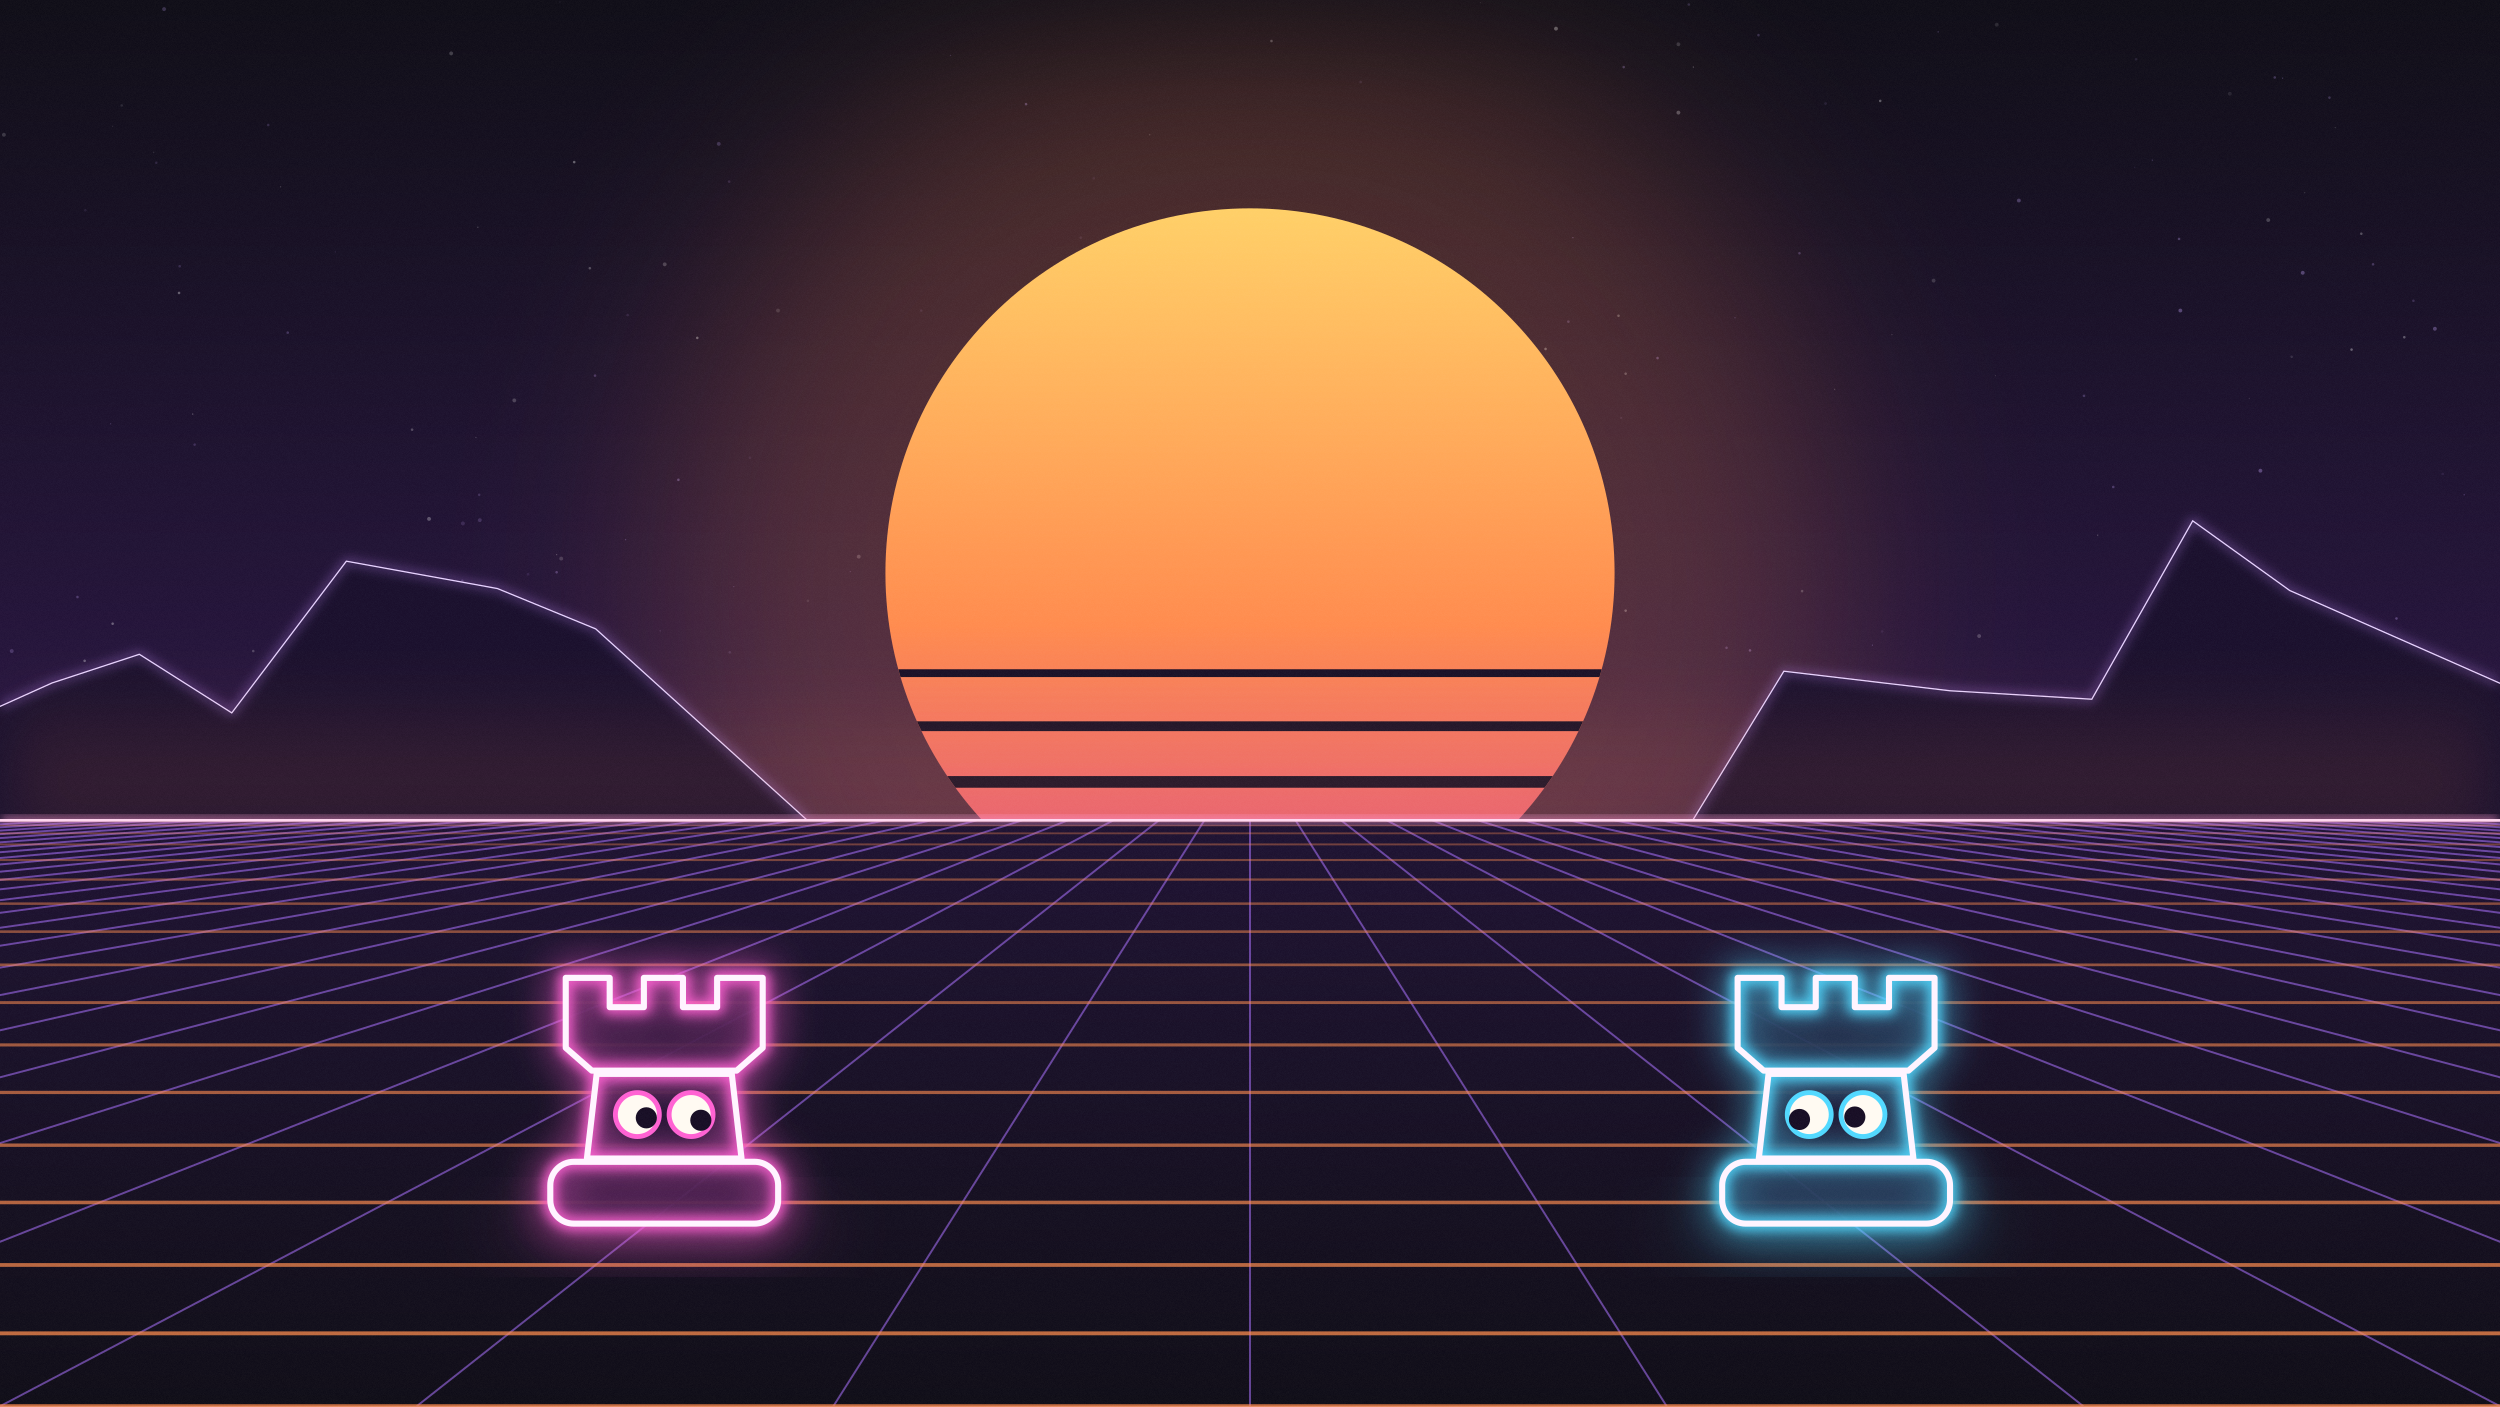
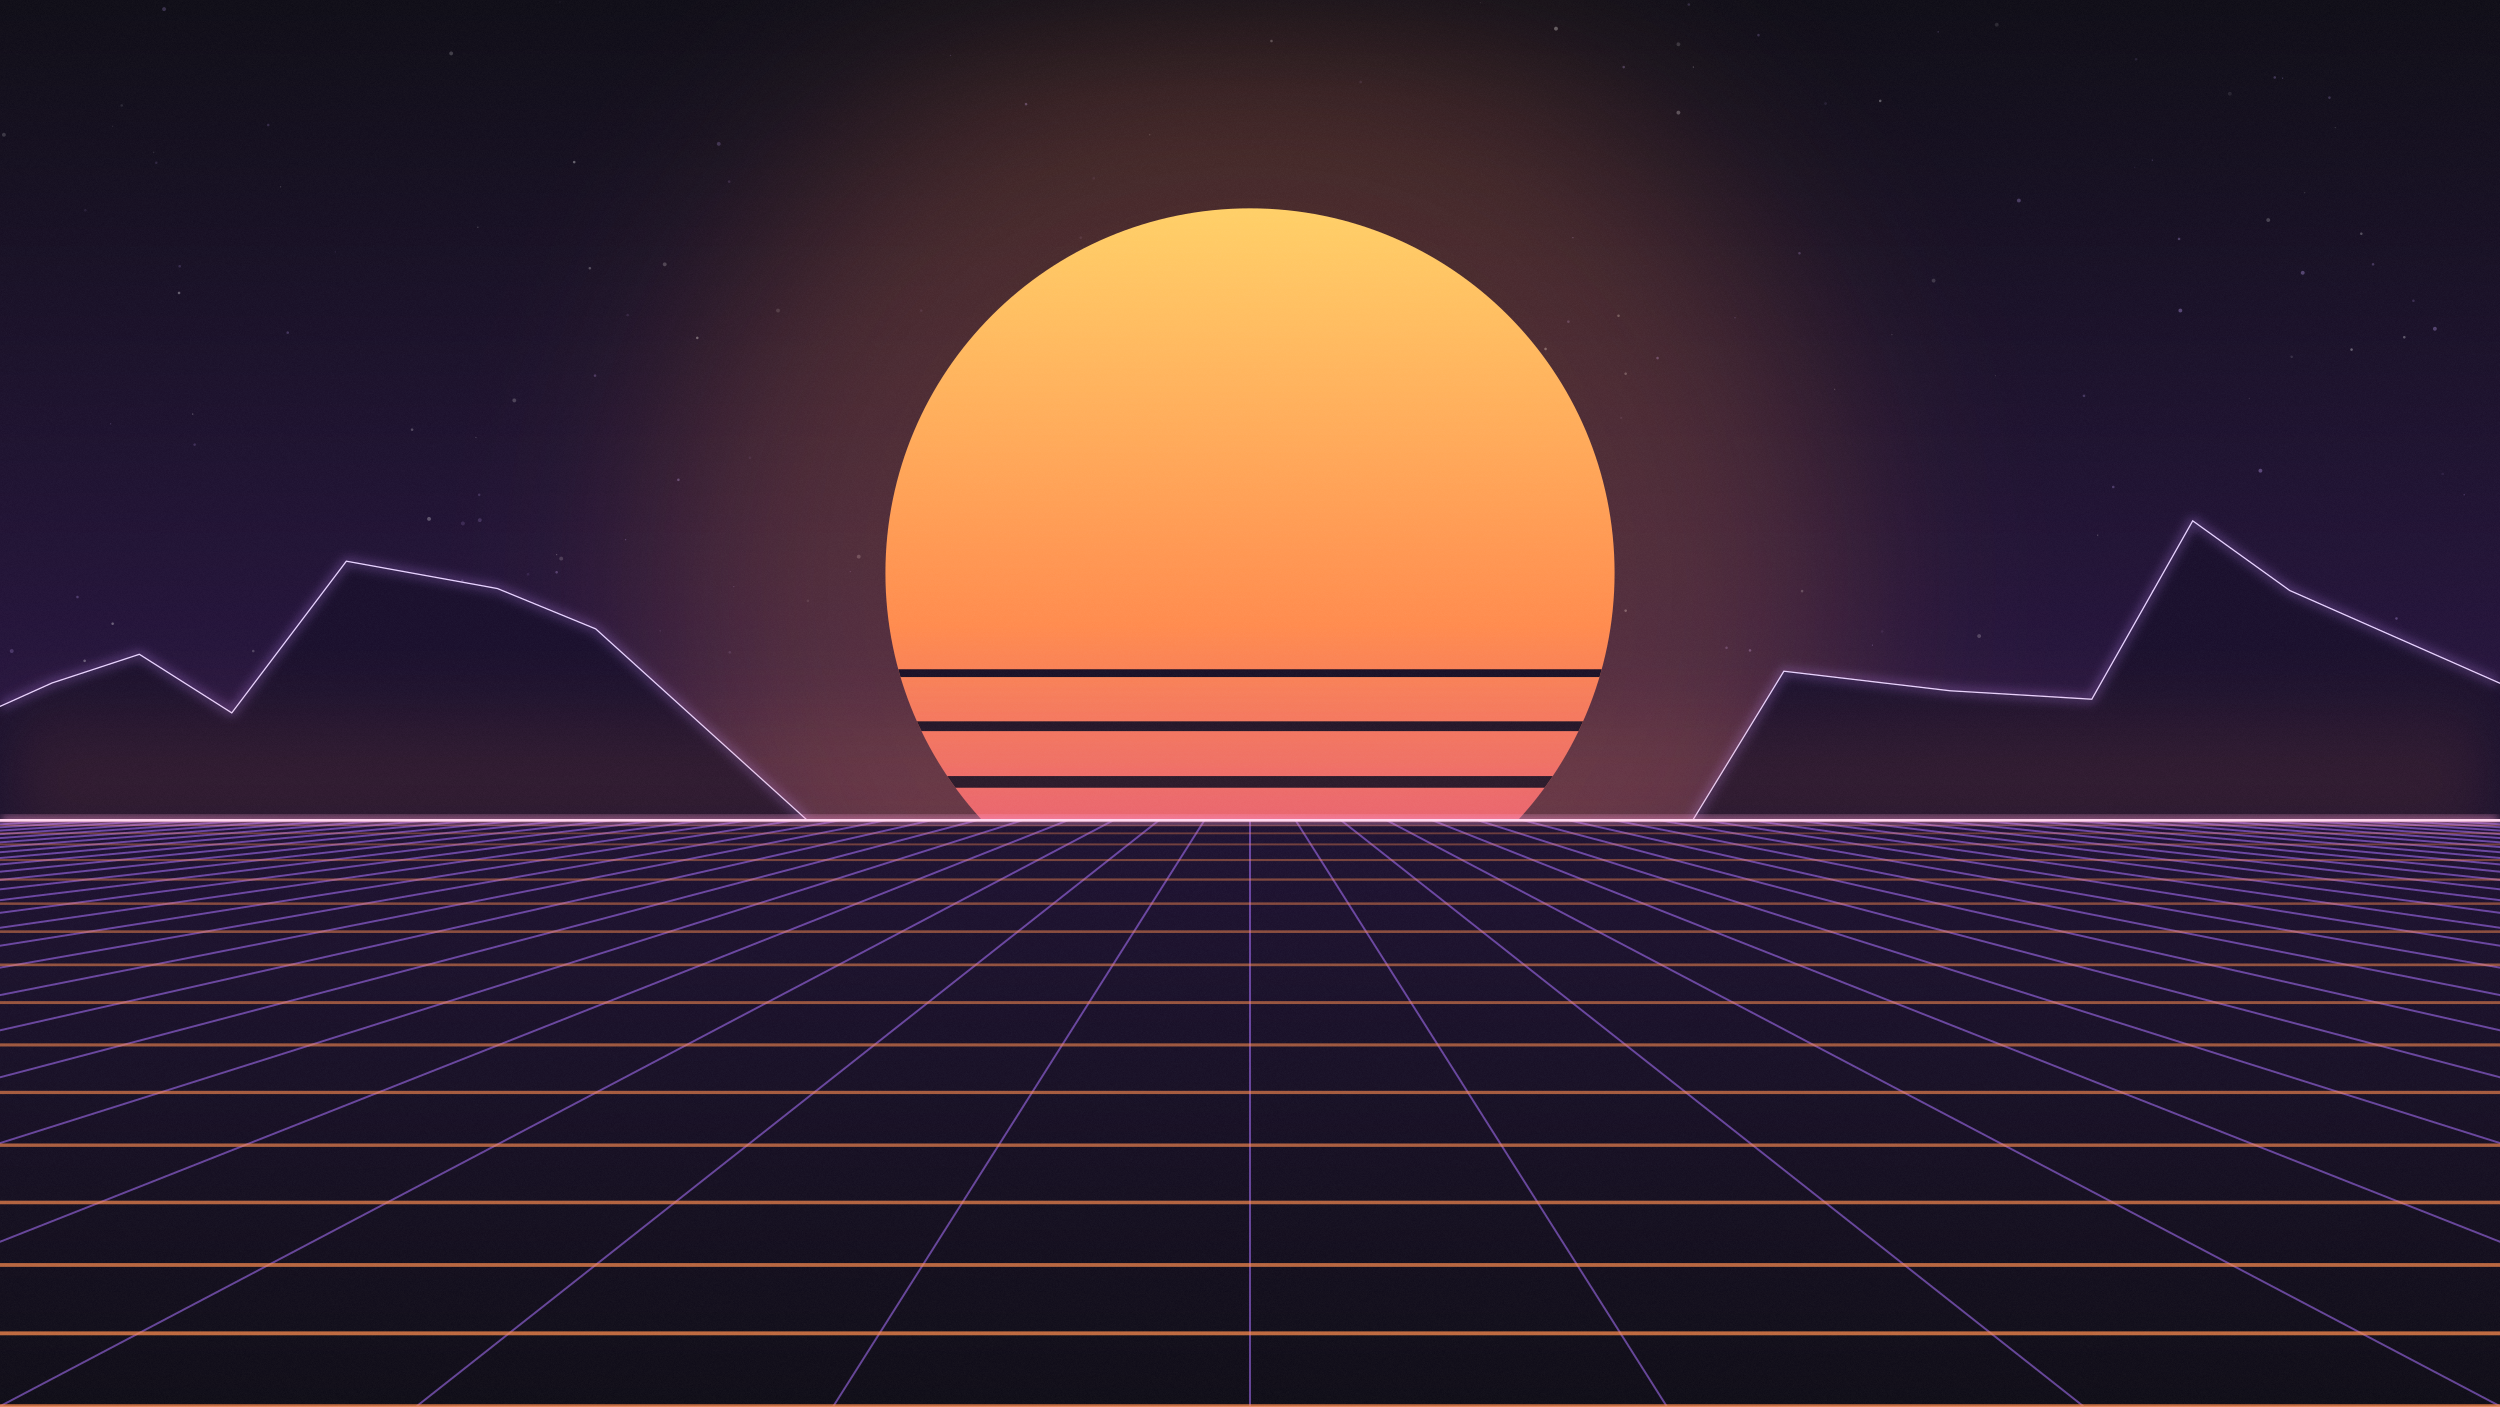
<svg xmlns="http://www.w3.org/2000/svg" width="3840" height="2160" viewBox="0 0 3840 2160">
  <defs>
    <filter id="glow" x="-50%" y="-50%" width="200%" height="200%">
      <feGaussianBlur stdDeviation="160" />
    </filter>
    <filter id="glow2" x="-50%" y="-50%" width="200%" height="200%">
      <feGaussianBlur stdDeviation="60" />
    </filter>
    <filter id="soft" x="-20%" y="-20%" width="140%" height="140%">
      <feGaussianBlur stdDeviation="8" />
    </filter>
    <filter id="ng1" x="-60%" y="-60%" width="220%" height="220%">
      <feGaussianBlur stdDeviation="2.4" />
    </filter>
    <filter id="ng2" x="-40%" y="-40%" width="180%" height="180%">
      <feGaussianBlur stdDeviation=".7" />
    </filter>
+     <linearGradient id="fadeX" x1="0" y1="0" x2="1" y2="0">
+       <stop offset="0" stop-color="#000" />
+       <stop offset=".2" stop-color="#fff" />
+       <stop offset=".85" stop-color="#fff" />
+       <stop offset="1" stop-color="#333" />
+     </linearGradient>
+     <mask id="edgeFade" maskUnits="userSpaceOnUse" x="0" y="0" width="3840" height="2160">
+       <rect width="3840" height="2160" fill="url(#fadeX)" />
+     </mask>
    <filter id="grain">
      <feTurbulence type="fractalNoise" baseFrequency=".9" numOctaves="2" seed="3" />
      <feColorMatrix values="0 0 0 0 1  0 0 0 0 1  0 0 0 0 1  0 0 0 .045 0" />
    </filter>
    <linearGradient id="sky" x1="0" y1="0" x2="0" y2="1">
      <stop offset="0" stop-color="#0c0a14" />
      <stop offset=".55" stop-color="#26123f" />
      <stop offset="1" stop-color="#4a1d4f" />
    </linearGradient>
    <linearGradient id="sun" x1="0" y1="0" x2="0" y2="1">
      <stop offset="0" stop-color="#ffd166" />
      <stop offset=".55" stop-color="#ff8a4c" />
      <stop offset="1" stop-color="#d43f8d" />
    </linearGradient>
    <linearGradient id="floor" x1="0" y1="0" x2="0" y2="1">
      <stop offset="0" stop-color="#1c0f30" />
      <stop offset="1" stop-color="#0c0a14" />
    </linearGradient>
    <clipPath id="sunclip">
      <circle cx="1920" cy="880" r="560" />
    </clipPath>
  </defs>
  <rect width="3840" height="2160" fill="url(#sky)" />
  <circle cx="914" cy="577" r="2" fill="#c8a8ff" opacity="0.25" />
  <circle cx="252" cy="14" r="3" fill="#c8a8ff" opacity="0.23" />
  <circle cx="736" cy="760" r="2" fill="#c8a8ff" opacity="0.19" />
  <circle cx="3306" cy="246" r="1" fill="#c8a8ff" opacity="0.28" />
  <circle cx="2578" cy="68" r="3" fill="#ffffff" opacity="0.16" />
  <circle cx="119" cy="917" r="2" fill="#c8a8ff" opacity="0.27" />
  <circle cx="3537" cy="419" r="3" fill="#c8a8ff" opacity="0.34" />
  <circle cx="515" cy="387" r="1" fill="#c8a8ff" opacity="0.14" />
  <circle cx="3707" cy="462" r="2" fill="#c8a8ff" opacity="0.19" />
  <circle cx="3201" cy="608" r="2" fill="#c8a8ff" opacity="0.24" />
  <circle cx="3472" cy="723" r="3" fill="#c8a8ff" opacity="0.35" />
  <circle cx="2578" cy="173" r="3" fill="#ffffff" opacity="0.27" />
  <circle cx="811" cy="882" r="2" fill="#c8a8ff" opacity="0.11" />
  <circle cx="1851" cy="677" r="2" fill="#c8a8ff" opacity="0.30" />
  <circle cx="1576" cy="160" r="2" fill="#c8a8ff" opacity="0.32" />
  <circle cx="170" cy="651" r="1" fill="#c8a8ff" opacity="0.23" />
  <circle cx="3540" cy="296" r="1" fill="#ffffff" opacity="0.16" />
  <circle cx="296" cy="636" r="1" fill="#ffffff" opacity="0.34" />
  <circle cx="1120" cy="279" r="2" fill="#c8a8ff" opacity="0.16" />
  <circle cx="3681" cy="950" r="2" fill="#c8a8ff" opacity="0.31" />
  <circle cx="1483" cy="919" r="2" fill="#ffffff" opacity="0.25" />
  <circle cx="3612" cy="537" r="2" fill="#ffffff" opacity="0.33" />
  <circle cx="1680" cy="274" r="2" fill="#c8a8ff" opacity="0.08" />
  <circle cx="1594" cy="615" r="1" fill="#ffffff" opacity="0.10" />
  <circle cx="2409" cy="494" r="2" fill="#c8a8ff" opacity="0.24" />
  <circle cx="1071" cy="519" r="2" fill="#ffffff" opacity="0.34" />
  <circle cx="964" cy="484" r="2" fill="#c8a8ff" opacity="0.13" />
  <circle cx="711" cy="804" r="3" fill="#c8a8ff" opacity="0.16" />
  <circle cx="1448" cy="819" r="1" fill="#ffffff" opacity="0.16" />
  <circle cx="855" cy="852" r="1" fill="#ffffff" opacity="0.26" />
  <circle cx="2494" cy="103" r="2" fill="#c8a8ff" opacity="0.26" />
  <circle cx="862" cy="858" r="3" fill="#ffffff" opacity="0.17" />
  <circle cx="2497" cy="938" r="2" fill="#ffffff" opacity="0.29" />
  <circle cx="130" cy="1015" r="2" fill="#ffffff" opacity="0.31" />
  <circle cx="1306" cy="878" r="1" fill="#c8a8ff" opacity="0.24" />
  <circle cx="1618" cy="550" r="3" fill="#c8a8ff" opacity="0.17" />
  <circle cx="1601" cy="445" r="2" fill="#c8a8ff" opacity="0.12" />
  <circle cx="18" cy="1000" r="3" fill="#c8a8ff" opacity="0.23" />
  <circle cx="3785" cy="760" r="1" fill="#c8a8ff" opacity="0.31" />
  <circle cx="2546" cy="550" r="2" fill="#c8a8ff" opacity="0.32" />
  <circle cx="3308" cy="909" r="3" fill="#ffffff" opacity="0.30" />
  <circle cx="173" cy="958" r="2" fill="#ffffff" opacity="0.32" />
  <circle cx="3455" cy="612" r="1" fill="#ffffff" opacity="0.13" />
  <circle cx="1152" cy="703" r="2" fill="#c8a8ff" opacity="0.09" />
  <circle cx="3506" cy="120" r="1" fill="#c8a8ff" opacity="0.30" />
  <circle cx="236" cy="234" r="1" fill="#ffffff" opacity="0.13" />
  <circle cx="3040" cy="977" r="3" fill="#ffffff" opacity="0.21" />
  <circle cx="2192" cy="424" r="3" fill="#ffffff" opacity="0.15" />
  <circle cx="2025" cy="448" r="2" fill="#ffffff" opacity="0.31" />
  <circle cx="2977" cy="49" r="1" fill="#c8a8ff" opacity="0.34" />
  <circle cx="3281" cy="91" r="2" fill="#c8a8ff" opacity="0.12" />
  <circle cx="276" cy="409" r="2" fill="#c8a8ff" opacity="0.18" />
  <circle cx="734" cy="349" r="1" fill="#ffffff" opacity="0.27" />
  <circle cx="1460" cy="85" r="1" fill="#c8a8ff" opacity="0.20" />
  <circle cx="2497" cy="574" r="2" fill="#ffffff" opacity="0.25" />
  <circle cx="1657" cy="395" r="2" fill="#c8a8ff" opacity="0.19" />
  <circle cx="2665" cy="488" r="1" fill="#c8a8ff" opacity="0.27" />
  <circle cx="275" cy="450" r="2" fill="#ffffff" opacity="0.33" />
  <circle cx="1437" cy="952" r="3" fill="#c8a8ff" opacity="0.11" />
  <circle cx="2652" cy="995" r="2" fill="#c8a8ff" opacity="0.26" />
  <circle cx="2818" cy="598" r="1" fill="#ffffff" opacity="0.21" />
  <circle cx="906" cy="412" r="2" fill="#ffffff" opacity="0.26" />
  <circle cx="1443" cy="869" r="2" fill="#ffffff" opacity="0.09" />
  <circle cx="442" cy="511" r="2" fill="#c8a8ff" opacity="0.24" />
  <circle cx="3067" cy="38" r="3" fill="#ffffff" opacity="0.11" />
  <circle cx="2876" cy="991" r="1" fill="#c8a8ff" opacity="0.31" />
  <circle cx="693" cy="82" r="3" fill="#ffffff" opacity="0.20" />
  <circle cx="2688" cy="999" r="2" fill="#c8a8ff" opacity="0.33" />
  <circle cx="2137" cy="1024" r="2" fill="#ffffff" opacity="0.34" />
  <circle cx="1585" cy="792" r="1" fill="#c8a8ff" opacity="0.12" />
  <circle cx="1540" cy="941" r="1" fill="#c8a8ff" opacity="0.28" />
  <circle cx="3520" cy="548" r="2" fill="#ffffff" opacity="0.12" />
  <circle cx="2888" cy="155" r="2" fill="#ffffff" opacity="0.31" />
  <circle cx="2066" cy="826" r="2" fill="#c8a8ff" opacity="0.24" />
  <circle cx="2245" cy="1043" r="3" fill="#c8a8ff" opacity="0.09" />
  <circle cx="1841" cy="406" r="1" fill="#c8a8ff" opacity="0.14" />
  <circle cx="1853" cy="916" r="2" fill="#c8a8ff" opacity="0.27" />
  <circle cx="790" cy="615" r="3" fill="#ffffff" opacity="0.21" />
  <circle cx="2768" cy="908" r="2" fill="#ffffff" opacity="0.21" />
  <circle cx="882" cy="249" r="2" fill="#ffffff" opacity="0.34" />
  <circle cx="3279" cy="257" r="1" fill="#c8a8ff" opacity="0.12" />
  <circle cx="2388" cy="716" r="1" fill="#c8a8ff" opacity="0.13" />
  <circle cx="173" cy="194" r="1" fill="#ffffff" opacity="0.11" />
  <circle cx="1014" cy="969" r="1" fill="#c8a8ff" opacity="0.24" />
  <circle cx="2594" cy="7" r="2" fill="#c8a8ff" opacity="0.18" />
  <circle cx="299" cy="683" r="2" fill="#c8a8ff" opacity="0.19" />
  <circle cx="2090" cy="126" r="2" fill="#c8a8ff" opacity="0.11" />
  <circle cx="3407" cy="963" r="1" fill="#c8a8ff" opacity="0.26" />
  <circle cx="1415" cy="477" r="2" fill="#c8a8ff" opacity="0.11" />
  <circle cx="3627" cy="359" r="2" fill="#ffffff" opacity="0.26" />
  <circle cx="1953" cy="63" r="2" fill="#ffffff" opacity="0.25" />
  <circle cx="2804" cy="159" r="2" fill="#c8a8ff" opacity="0.11" />
  <circle cx="3578" cy="150" r="2" fill="#c8a8ff" opacity="0.23" />
  <circle cx="2486" cy="485" r="2" fill="#ffffff" opacity="0.27" />
  <circle cx="412" cy="192" r="2" fill="#c8a8ff" opacity="0.18" />
  <circle cx="1021" cy="406" r="3" fill="#ffffff" opacity="0.21" />
  <circle cx="1042" cy="737" r="2" fill="#c8a8ff" opacity="0.34" />
  <circle cx="1721" cy="858" r="1" fill="#c8a8ff" opacity="0.31" />
  <circle cx="431" cy="287" r="1" fill="#ffffff" opacity="0.23" />
  <circle cx="3494" cy="119" r="2" fill="#c8a8ff" opacity="0.26" />
  <circle cx="1502" cy="1042" r="1" fill="#ffffff" opacity="0.31" />
  <circle cx="3065" cy="577" r="1" fill="#ffffff" opacity="0.13" />
  <circle cx="961" cy="829" r="1" fill="#c8a8ff" opacity="0.32" />
  <circle cx="3645" cy="406" r="2" fill="#c8a8ff" opacity="0.25" />
  <circle cx="3752" cy="728" r="2" fill="#c8a8ff" opacity="0.09" />
  <circle cx="731" cy="672" r="1" fill="#ffffff" opacity="0.21" />
  <circle cx="2011" cy="488" r="1" fill="#ffffff" opacity="0.09" />
  <circle cx="1922" cy="685" r="2" fill="#c8a8ff" opacity="0.34" />
  <circle cx="3425" cy="144" r="3" fill="#ffffff" opacity="0.09" />
  <circle cx="2374" cy="536" r="2" fill="#ffffff" opacity="0.33" />
  <circle cx="1241" cy="923" r="2" fill="#ffffff" opacity="0.10" />
  <circle cx="3222" cy="822" r="1" fill="#ffffff" opacity="0.28" />
  <circle cx="1319" cy="855" r="3" fill="#ffffff" opacity="0.20" />
  <circle cx="2906" cy="514" r="1" fill="#ffffff" opacity="0.19" />
  <circle cx="3246" cy="748" r="2" fill="#c8a8ff" opacity="0.27" />
  <circle cx="2064" cy="447" r="2" fill="#c8a8ff" opacity="0.09" />
  <circle cx="1757" cy="733" r="2" fill="#c8a8ff" opacity="0.32" />
  <circle cx="2764" cy="389" r="2" fill="#c8a8ff" opacity="0.24" />
  <circle cx="860" cy="3" r="1" fill="#c8a8ff" opacity="0.12" />
  <circle cx="1766" cy="207" r="1" fill="#ffffff" opacity="0.24" />
  <circle cx="1934" cy="675" r="1" fill="#ffffff" opacity="0.20" />
  <circle cx="710" cy="892" r="2" fill="#c8a8ff" opacity="0.19" />
  <circle cx="2701" cy="54" r="2" fill="#c8a8ff" opacity="0.21" />
  <circle cx="3490" cy="936" r="1" fill="#c8a8ff" opacity="0.21" />
  <circle cx="633" cy="660" r="2" fill="#ffffff" opacity="0.24" />
  <circle cx="3101" cy="308" r="3" fill="#c8a8ff" opacity="0.29" />
  <circle cx="3693" cy="518" r="2" fill="#ffffff" opacity="0.30" />
  <circle cx="2416" cy="365" r="1" fill="#c8a8ff" opacity="0.34" />
  <circle cx="2274" cy="4" r="1" fill="#ffffff" opacity="0.09" />
  <circle cx="1932" cy="511" r="1" fill="#c8a8ff" opacity="0.13" />
  <circle cx="3740" cy="505" r="3" fill="#c8a8ff" opacity="0.33" />
  <circle cx="131" cy="323" r="2" fill="#c8a8ff" opacity="0.10" />
  <circle cx="1127" cy="901" r="1" fill="#c8a8ff" opacity="0.23" />
  <circle cx="2060" cy="825" r="2" fill="#c8a8ff" opacity="0.31" />
  <circle cx="2125" cy="979" r="2" fill="#c8a8ff" opacity="0.20" />
  <circle cx="1707" cy="745" r="2" fill="#ffffff" opacity="0.22" />
  <circle cx="2891" cy="970" r="2" fill="#c8a8ff" opacity="0.09" />
  <circle cx="659" cy="797" r="3" fill="#ffffff" opacity="0.28" />
  <circle cx="2601" cy="103" r="1" fill="#ffffff" opacity="0.32" />
  <circle cx="3349" cy="477" r="3" fill="#c8a8ff" opacity="0.35" />
  <circle cx="6" cy="207" r="3" fill="#ffffff" opacity="0.17" />
  <circle cx="1195" cy="477" r="3" fill="#ffffff" opacity="0.14" />
  <circle cx="187" cy="162" r="2" fill="#ffffff" opacity="0.11" />
  <circle cx="1104" cy="221" r="3" fill="#c8a8ff" opacity="0.22" />
  <circle cx="3484" cy="338" r="3" fill="#ffffff" opacity="0.21" />
  <circle cx="2390" cy="44" r="3" fill="#ffffff" opacity="0.31" />
  <circle cx="389" cy="1000" r="2" fill="#ffffff" opacity="0.21" />
  <circle cx="855" cy="879" r="2" fill="#c8a8ff" opacity="0.29" />
  <circle cx="3347" cy="367" r="2" fill="#c8a8ff" opacity="0.29" />
  <circle cx="1121" cy="1002" r="2" fill="#c8a8ff" opacity="0.14" />
  <circle cx="2070" cy="492" r="2" fill="#ffffff" opacity="0.17" />
  <circle cx="737" cy="799" r="3" fill="#c8a8ff" opacity="0.19" />
  <circle cx="2490" cy="642" r="1" fill="#c8a8ff" opacity="0.31" />
  <circle cx="240" cy="250" r="2" fill="#c8a8ff" opacity="0.14" />
  <circle cx="635" cy="987" r="2" fill="#c8a8ff" opacity="0.33" />
  <circle cx="2057" cy="444" r="3" fill="#c8a8ff" opacity="0.21" />
  <circle cx="2970" cy="431" r="3" fill="#ffffff" opacity="0.16" />
  <circle cx="3587" cy="196" r="1" fill="#ffffff" opacity="0.16" />
  <circle cx="1995" cy="678" r="1" fill="#ffffff" opacity="0.15" />
  <circle cx="1660" cy="365" r="2" fill="#c8a8ff" opacity="0.12" />
  <circle cx="1920" cy="900" r="900" fill="#ff8a4c" opacity=".22" filter="url(#glow)" />
  <g clip-path="url(#sunclip)">
    <rect x="1300" y="300" width="1300" height="1200" fill="url(#sun)" />
    <rect x="1220.0" y="1028" width="1400" height="12" fill="#140c24" />
    <rect x="1220.0" y="1108" width="1400" height="15" fill="#140c24" />
    <rect x="1220.0" y="1192" width="1400" height="18" fill="#140c24" />
    <rect x="1220.0" y="1280" width="1400" height="21" fill="#140c24" />
    <rect x="1220.0" y="1372" width="1400" height="24" fill="#140c24" />
    <rect x="1220.0" y="1468" width="1400" height="27" fill="#140c24" />
    <rect x="1220.0" y="1568" width="1400" height="30" fill="#140c24" />
  </g>
  <path d="M-60 1260 L-60 1112 L80 1049 L214 1005 L356 1095 L532 862 L764 904 L915 966 L1240 1260 L1240 1260 Z" fill="#170c2a" />
  <path d="M-60 1112 L80 1049 L214 1005 L356 1095 L532 862 L764 904 L915 966 L1240 1260" fill="none" stroke="#c18cff" stroke-width="5" opacity=".7" filter="url(#soft)" />
  <path d="M-60 1112 L80 1049 L214 1005 L356 1095 L532 862 L764 904 L915 966 L1240 1260" fill="none" stroke="#e7d2ff" stroke-width="2" />
  <path d="M2600 1260 L2600 1260 L2740 1031 L2995 1061 L3213 1074 L3368 800 L3517 907 L3900 1076 L3900 1260 Z" fill="#170c2a" />
  <path d="M2600 1260 L2740 1031 L2995 1061 L3213 1074 L3368 800 L3517 907 L3900 1076" fill="none" stroke="#c18cff" stroke-width="5" opacity=".7" filter="url(#soft)" />
  <path d="M2600 1260 L2740 1031 L2995 1061 L3213 1074 L3368 800 L3517 907 L3900 1076" fill="none" stroke="#e7d2ff" stroke-width="2" />
  <rect x="0" y="1100" width="3840" height="200" fill="#ff8a4c" opacity=".10" filter="url(#glow2)" />
  <rect x="0" y="1260" width="3840" height="900" fill="url(#floor)" />
  <g>
    <line x1="-40" y1="1260" x2="-16000" y2="2160" stroke="#a970ff" stroke-width="3" opacity=".55" />
    <line x1="30" y1="1260" x2="-15360" y2="2160" stroke="#a970ff" stroke-width="3" opacity=".55" />
    <line x1="100" y1="1260" x2="-14720" y2="2160" stroke="#a970ff" stroke-width="3" opacity=".55" />
    <line x1="170" y1="1260" x2="-14080" y2="2160" stroke="#a970ff" stroke-width="3" opacity=".55" />
    <line x1="240" y1="1260" x2="-13440" y2="2160" stroke="#a970ff" stroke-width="3" opacity=".55" />
    <line x1="310" y1="1260" x2="-12800" y2="2160" stroke="#a970ff" stroke-width="3" opacity=".55" />
    <line x1="380" y1="1260" x2="-12160" y2="2160" stroke="#a970ff" stroke-width="3" opacity=".55" />
    <line x1="450" y1="1260" x2="-11520" y2="2160" stroke="#a970ff" stroke-width="3" opacity=".55" />
    <line x1="520" y1="1260" x2="-10880" y2="2160" stroke="#a970ff" stroke-width="3" opacity=".55" />
    <line x1="590" y1="1260" x2="-10240" y2="2160" stroke="#a970ff" stroke-width="3" opacity=".55" />
    <line x1="660" y1="1260" x2="-9600" y2="2160" stroke="#a970ff" stroke-width="3" opacity=".55" />
    <line x1="730" y1="1260" x2="-8960" y2="2160" stroke="#a970ff" stroke-width="3" opacity=".55" />
    <line x1="800" y1="1260" x2="-8320" y2="2160" stroke="#a970ff" stroke-width="3" opacity=".55" />
    <line x1="870" y1="1260" x2="-7680" y2="2160" stroke="#a970ff" stroke-width="3" opacity=".55" />
    <line x1="940" y1="1260" x2="-7040" y2="2160" stroke="#a970ff" stroke-width="3" opacity=".55" />
    <line x1="1010" y1="1260" x2="-6400" y2="2160" stroke="#a970ff" stroke-width="3" opacity=".55" />
    <line x1="1080" y1="1260" x2="-5760" y2="2160" stroke="#a970ff" stroke-width="3" opacity=".55" />
    <line x1="1150" y1="1260" x2="-5120" y2="2160" stroke="#a970ff" stroke-width="3" opacity=".55" />
    <line x1="1220" y1="1260" x2="-4480" y2="2160" stroke="#a970ff" stroke-width="3" opacity=".55" />
    <line x1="1290" y1="1260" x2="-3840" y2="2160" stroke="#a970ff" stroke-width="3" opacity=".55" />
    <line x1="1360" y1="1260" x2="-3200" y2="2160" stroke="#a970ff" stroke-width="3" opacity=".55" />
    <line x1="1430" y1="1260" x2="-2560" y2="2160" stroke="#a970ff" stroke-width="3" opacity=".55" />
    <line x1="1500" y1="1260" x2="-1920" y2="2160" stroke="#a970ff" stroke-width="3" opacity=".55" />
    <line x1="1570" y1="1260" x2="-1280" y2="2160" stroke="#a970ff" stroke-width="3" opacity=".55" />
    <line x1="1640" y1="1260" x2="-640" y2="2160" stroke="#a970ff" stroke-width="3" opacity=".55" />
    <line x1="1710" y1="1260" x2="0" y2="2160" stroke="#a970ff" stroke-width="3" opacity=".55" />
    <line x1="1780" y1="1260" x2="640" y2="2160" stroke="#a970ff" stroke-width="3" opacity=".55" />
    <line x1="1850" y1="1260" x2="1280" y2="2160" stroke="#a970ff" stroke-width="3" opacity=".55" />
    <line x1="1920" y1="1260" x2="1920" y2="2160" stroke="#a970ff" stroke-width="3" opacity=".55" />
    <line x1="1990" y1="1260" x2="2560" y2="2160" stroke="#a970ff" stroke-width="3" opacity=".55" />
    <line x1="2060" y1="1260" x2="3200" y2="2160" stroke="#a970ff" stroke-width="3" opacity=".55" />
    <line x1="2130" y1="1260" x2="3840" y2="2160" stroke="#a970ff" stroke-width="3" opacity=".55" />
    <line x1="2200" y1="1260" x2="4480" y2="2160" stroke="#a970ff" stroke-width="3" opacity=".55" />
    <line x1="2270" y1="1260" x2="5120" y2="2160" stroke="#a970ff" stroke-width="3" opacity=".55" />
    <line x1="2340" y1="1260" x2="5760" y2="2160" stroke="#a970ff" stroke-width="3" opacity=".55" />
    <line x1="2410" y1="1260" x2="6400" y2="2160" stroke="#a970ff" stroke-width="3" opacity=".55" />
    <line x1="2480" y1="1260" x2="7040" y2="2160" stroke="#a970ff" stroke-width="3" opacity=".55" />
    <line x1="2550" y1="1260" x2="7680" y2="2160" stroke="#a970ff" stroke-width="3" opacity=".55" />
    <line x1="2620" y1="1260" x2="8320" y2="2160" stroke="#a970ff" stroke-width="3" opacity=".55" />
    <line x1="2690" y1="1260" x2="8960" y2="2160" stroke="#a970ff" stroke-width="3" opacity=".55" />
    <line x1="2760" y1="1260" x2="9600" y2="2160" stroke="#a970ff" stroke-width="3" opacity=".55" />
    <line x1="2830" y1="1260" x2="10240" y2="2160" stroke="#a970ff" stroke-width="3" opacity=".55" />
    <line x1="2900" y1="1260" x2="10880" y2="2160" stroke="#a970ff" stroke-width="3" opacity=".55" />
    <line x1="2970" y1="1260" x2="11520" y2="2160" stroke="#a970ff" stroke-width="3" opacity=".55" />
    <line x1="3040" y1="1260" x2="12160" y2="2160" stroke="#a970ff" stroke-width="3" opacity=".55" />
    <line x1="3110" y1="1260" x2="12800" y2="2160" stroke="#a970ff" stroke-width="3" opacity=".55" />
    <line x1="3180" y1="1260" x2="13440" y2="2160" stroke="#a970ff" stroke-width="3" opacity=".55" />
    <line x1="3250" y1="1260" x2="14080" y2="2160" stroke="#a970ff" stroke-width="3" opacity=".55" />
    <line x1="3320" y1="1260" x2="14720" y2="2160" stroke="#a970ff" stroke-width="3" opacity=".55" />
    <line x1="3390" y1="1260" x2="15360" y2="2160" stroke="#a970ff" stroke-width="3" opacity=".55" />
    <line x1="3460" y1="1260" x2="16000" y2="2160" stroke="#a970ff" stroke-width="3" opacity=".55" />
    <line x1="3530" y1="1260" x2="16640" y2="2160" stroke="#a970ff" stroke-width="3" opacity=".55" />
    <line x1="3600" y1="1260" x2="17280" y2="2160" stroke="#a970ff" stroke-width="3" opacity=".55" />
    <line x1="3670" y1="1260" x2="17920" y2="2160" stroke="#a970ff" stroke-width="3" opacity=".55" />
    <line x1="3740" y1="1260" x2="18560" y2="2160" stroke="#a970ff" stroke-width="3" opacity=".55" />
    <line x1="3810" y1="1260" x2="19200" y2="2160" stroke="#a970ff" stroke-width="3" opacity=".55" />
    <line x1="3880" y1="1260" x2="19840" y2="2160" stroke="#a970ff" stroke-width="3" opacity=".55" />
    <line x1="0" y1="1262" x2="3840" y2="1262" stroke="#ff8a4c" stroke-width="2.2" opacity="0.28" />
    <line x1="0" y1="1268" x2="3840" y2="1268" stroke="#ff8a4c" stroke-width="2.5" opacity="0.31" />
    <line x1="0" y1="1280" x2="3840" y2="1280" stroke="#ff8a4c" stroke-width="2.8" opacity="0.34" />
    <line x1="0" y1="1297" x2="3840" y2="1297" stroke="#ff8a4c" stroke-width="3.0" opacity="0.37" />
    <line x1="0" y1="1321" x2="3840" y2="1321" stroke="#ff8a4c" stroke-width="3.2" opacity="0.40" />
    <line x1="0" y1="1351" x2="3840" y2="1351" stroke="#ff8a4c" stroke-width="3.5" opacity="0.43" />
    <line x1="0" y1="1388" x2="3840" y2="1388" stroke="#ff8a4c" stroke-width="3.8" opacity="0.46" />
    <line x1="0" y1="1431" x2="3840" y2="1431" stroke="#ff8a4c" stroke-width="4.0" opacity="0.49" />
    <line x1="0" y1="1482" x2="3840" y2="1482" stroke="#ff8a4c" stroke-width="4.2" opacity="0.52" />
    <line x1="0" y1="1540" x2="3840" y2="1540" stroke="#ff8a4c" stroke-width="4.5" opacity="0.55" />
    <line x1="0" y1="1605" x2="3840" y2="1605" stroke="#ff8a4c" stroke-width="4.8" opacity="0.58" />
    <line x1="0" y1="1678" x2="3840" y2="1678" stroke="#ff8a4c" stroke-width="5.0" opacity="0.61" />
    <line x1="0" y1="1759" x2="3840" y2="1759" stroke="#ff8a4c" stroke-width="5.2" opacity="0.64" />
    <line x1="0" y1="1847" x2="3840" y2="1847" stroke="#ff8a4c" stroke-width="5.5" opacity="0.67" />
    <line x1="0" y1="1943" x2="3840" y2="1943" stroke="#ff8a4c" stroke-width="5.8" opacity="0.70" />
    <line x1="0" y1="2048" x2="3840" y2="2048" stroke="#ff8a4c" stroke-width="6.0" opacity="0.73" />
    <line x1="0" y1="2160" x2="3840" y2="2160" stroke="#ff8a4c" stroke-width="6.2" opacity="0.76" />
  </g>
  <rect x="0" y="1254" width="3840" height="12" fill="#ff9ad5" opacity=".75" filter="url(#soft)" />
  <rect x="0" y="1258" width="3840" height="4" fill="#ffd6ef" />
-   <ellipse cx="1020" cy="1884" rx="238" ry="38" fill="#ff5fd2" opacity=".28" filter="url(#glow2)" />
-   <path d="M10.4 8.8h5.4v3.6h4.2V8.8h4.8v3.6h4.2V8.8h5.6v8.6l-3.2 2.8h-17.8l-3.2-2.8zM14.2 20.6h16.6l1.2 10.4H13zM11.4 31.4h22.2c1.6 0 2.9 1.3 2.9 2.9v1.8c0 1.6-1.3 2.9-2.9 2.9H11.4c-1.6 0-2.9-1.3-2.9-2.9v-1.8c0-1.6 1.3-2.9 2.9-2.9z" transform="translate(739 1392) scale(12.5)" fill="#170c28" stroke-linecap="round" stroke-linejoin="round" stroke="none" opacity=".92" />
-   <path d="M10.4 8.8h5.4v3.6h4.2V8.8h4.8v3.6h4.2V8.8h5.6v8.6l-3.2 2.8h-17.8l-3.2-2.8zM14.2 20.6h16.6l1.2 10.4H13zM11.4 31.4h22.2c1.6 0 2.9 1.3 2.9 2.9v1.8c0 1.6-1.3 2.9-2.9 2.9H11.4c-1.6 0-2.9-1.3-2.9-2.9v-1.8c0-1.6 1.3-2.9 2.9-2.9z" transform="translate(739 1392) scale(12.5)" fill="none" stroke-linecap="round" stroke-linejoin="round" stroke="#ff5fd2" stroke-width="3.6" opacity=".55" filter="url(#ng1)" />
-   <path d="M10.4 8.8h5.4v3.6h4.2V8.8h4.8v3.6h4.2V8.8h5.6v8.6l-3.2 2.8h-17.8l-3.2-2.8zM14.2 20.6h16.6l1.2 10.4H13zM11.4 31.4h22.2c1.6 0 2.9 1.3 2.9 2.9v1.8c0 1.6-1.3 2.9-2.9 2.9H11.4c-1.6 0-2.9-1.3-2.9-2.9v-1.8c0-1.6 1.3-2.9 2.9-2.9z" transform="translate(739 1392) scale(12.5)" fill="none" stroke-linecap="round" stroke-linejoin="round" stroke="#ff5fd2" stroke-width="1.8" opacity=".9" filter="url(#ng2)" />
-   <path d="M10.4 8.8h5.4v3.6h4.2V8.8h4.8v3.6h4.2V8.8h5.6v8.6l-3.2 2.8h-17.8l-3.2-2.8zM14.2 20.6h16.6l1.2 10.4H13zM11.4 31.4h22.2c1.6 0 2.9 1.3 2.9 2.9v1.8c0 1.6-1.3 2.9-2.9 2.9H11.4c-1.6 0-2.9-1.3-2.9-2.9v-1.8c0-1.6 1.3-2.9 2.9-2.9z" transform="translate(739 1392) scale(12.5)" fill="none" stroke-linecap="round" stroke-linejoin="round" stroke="#fff4ff" stroke-width=".75" />
-   <g transform="translate(739 1392) scale(12.5)" stroke-linecap="round" stroke-linejoin="round">
-     <circle cx="19.2" cy="25.6" r="2.7" fill="#fffaf2" stroke="#ff5fd2" stroke-width=".6" />
-     <circle cx="20.30" cy="26.00" r="1.3" fill="#140a22" />
-     <circle cx="25.8" cy="25.6" r="2.7" fill="#fffaf2" stroke="#ff5fd2" stroke-width=".6" />
-     <circle cx="27.00" cy="26.30" r="1.3" fill="#140a22" />
-   </g>
-   <ellipse cx="2820" cy="1884" rx="238" ry="38" fill="#4fd8ff" opacity=".28" filter="url(#glow2)" />
-   <path d="M10.4 8.8h5.4v3.6h4.2V8.8h4.8v3.6h4.2V8.8h5.6v8.6l-3.2 2.8h-17.8l-3.2-2.8zM14.2 20.6h16.6l1.2 10.4H13zM11.4 31.4h22.2c1.6 0 2.9 1.3 2.9 2.9v1.8c0 1.6-1.3 2.9-2.9 2.9H11.4c-1.6 0-2.9-1.3-2.9-2.9v-1.8c0-1.6 1.3-2.9 2.9-2.9z" transform="translate(2539 1392) scale(12.5)" fill="#170c28" stroke-linecap="round" stroke-linejoin="round" stroke="none" opacity=".92" />
-   <path d="M10.4 8.8h5.4v3.6h4.2V8.8h4.8v3.6h4.2V8.8h5.6v8.6l-3.2 2.8h-17.8l-3.2-2.8zM14.2 20.6h16.6l1.2 10.4H13zM11.4 31.4h22.2c1.6 0 2.9 1.3 2.9 2.9v1.8c0 1.6-1.3 2.9-2.9 2.9H11.4c-1.6 0-2.9-1.3-2.9-2.9v-1.8c0-1.6 1.3-2.9 2.9-2.9z" transform="translate(2539 1392) scale(12.5)" fill="none" stroke-linecap="round" stroke-linejoin="round" stroke="#4fd8ff" stroke-width="3.6" opacity=".55" filter="url(#ng1)" />
-   <path d="M10.4 8.8h5.4v3.6h4.2V8.8h4.8v3.6h4.2V8.8h5.6v8.6l-3.2 2.8h-17.8l-3.2-2.8zM14.2 20.6h16.6l1.2 10.4H13zM11.4 31.4h22.2c1.6 0 2.9 1.3 2.9 2.9v1.8c0 1.6-1.3 2.9-2.9 2.9H11.4c-1.6 0-2.9-1.3-2.9-2.9v-1.8c0-1.6 1.3-2.9 2.9-2.9z" transform="translate(2539 1392) scale(12.5)" fill="none" stroke-linecap="round" stroke-linejoin="round" stroke="#4fd8ff" stroke-width="1.8" opacity=".9" filter="url(#ng2)" />
-   <path d="M10.4 8.8h5.4v3.6h4.2V8.8h4.8v3.6h4.2V8.8h5.6v8.6l-3.2 2.8h-17.8l-3.2-2.8zM14.2 20.6h16.6l1.2 10.4H13zM11.4 31.4h22.2c1.6 0 2.9 1.3 2.9 2.9v1.8c0 1.6-1.3 2.9-2.9 2.9H11.4c-1.6 0-2.9-1.3-2.9-2.9v-1.8c0-1.6 1.3-2.9 2.9-2.9z" transform="translate(2539 1392) scale(12.5)" fill="none" stroke-linecap="round" stroke-linejoin="round" stroke="#fff4ff" stroke-width=".75" />
-   <g transform="translate(2539 1392) scale(12.5)" stroke-linecap="round" stroke-linejoin="round">
-     <circle cx="19.2" cy="25.6" r="2.7" fill="#fffaf2" stroke="#4fd8ff" stroke-width=".6" />
-     <circle cx="18.00" cy="26.20" r="1.3" fill="#140a22" />
-     <circle cx="25.8" cy="25.6" r="2.7" fill="#fffaf2" stroke="#4fd8ff" stroke-width=".6" />
-     <circle cx="24.80" cy="25.90" r="1.3" fill="#140a22" />
-   </g>
  <rect width="3840" height="2160" filter="url(#grain)" />
</svg>
